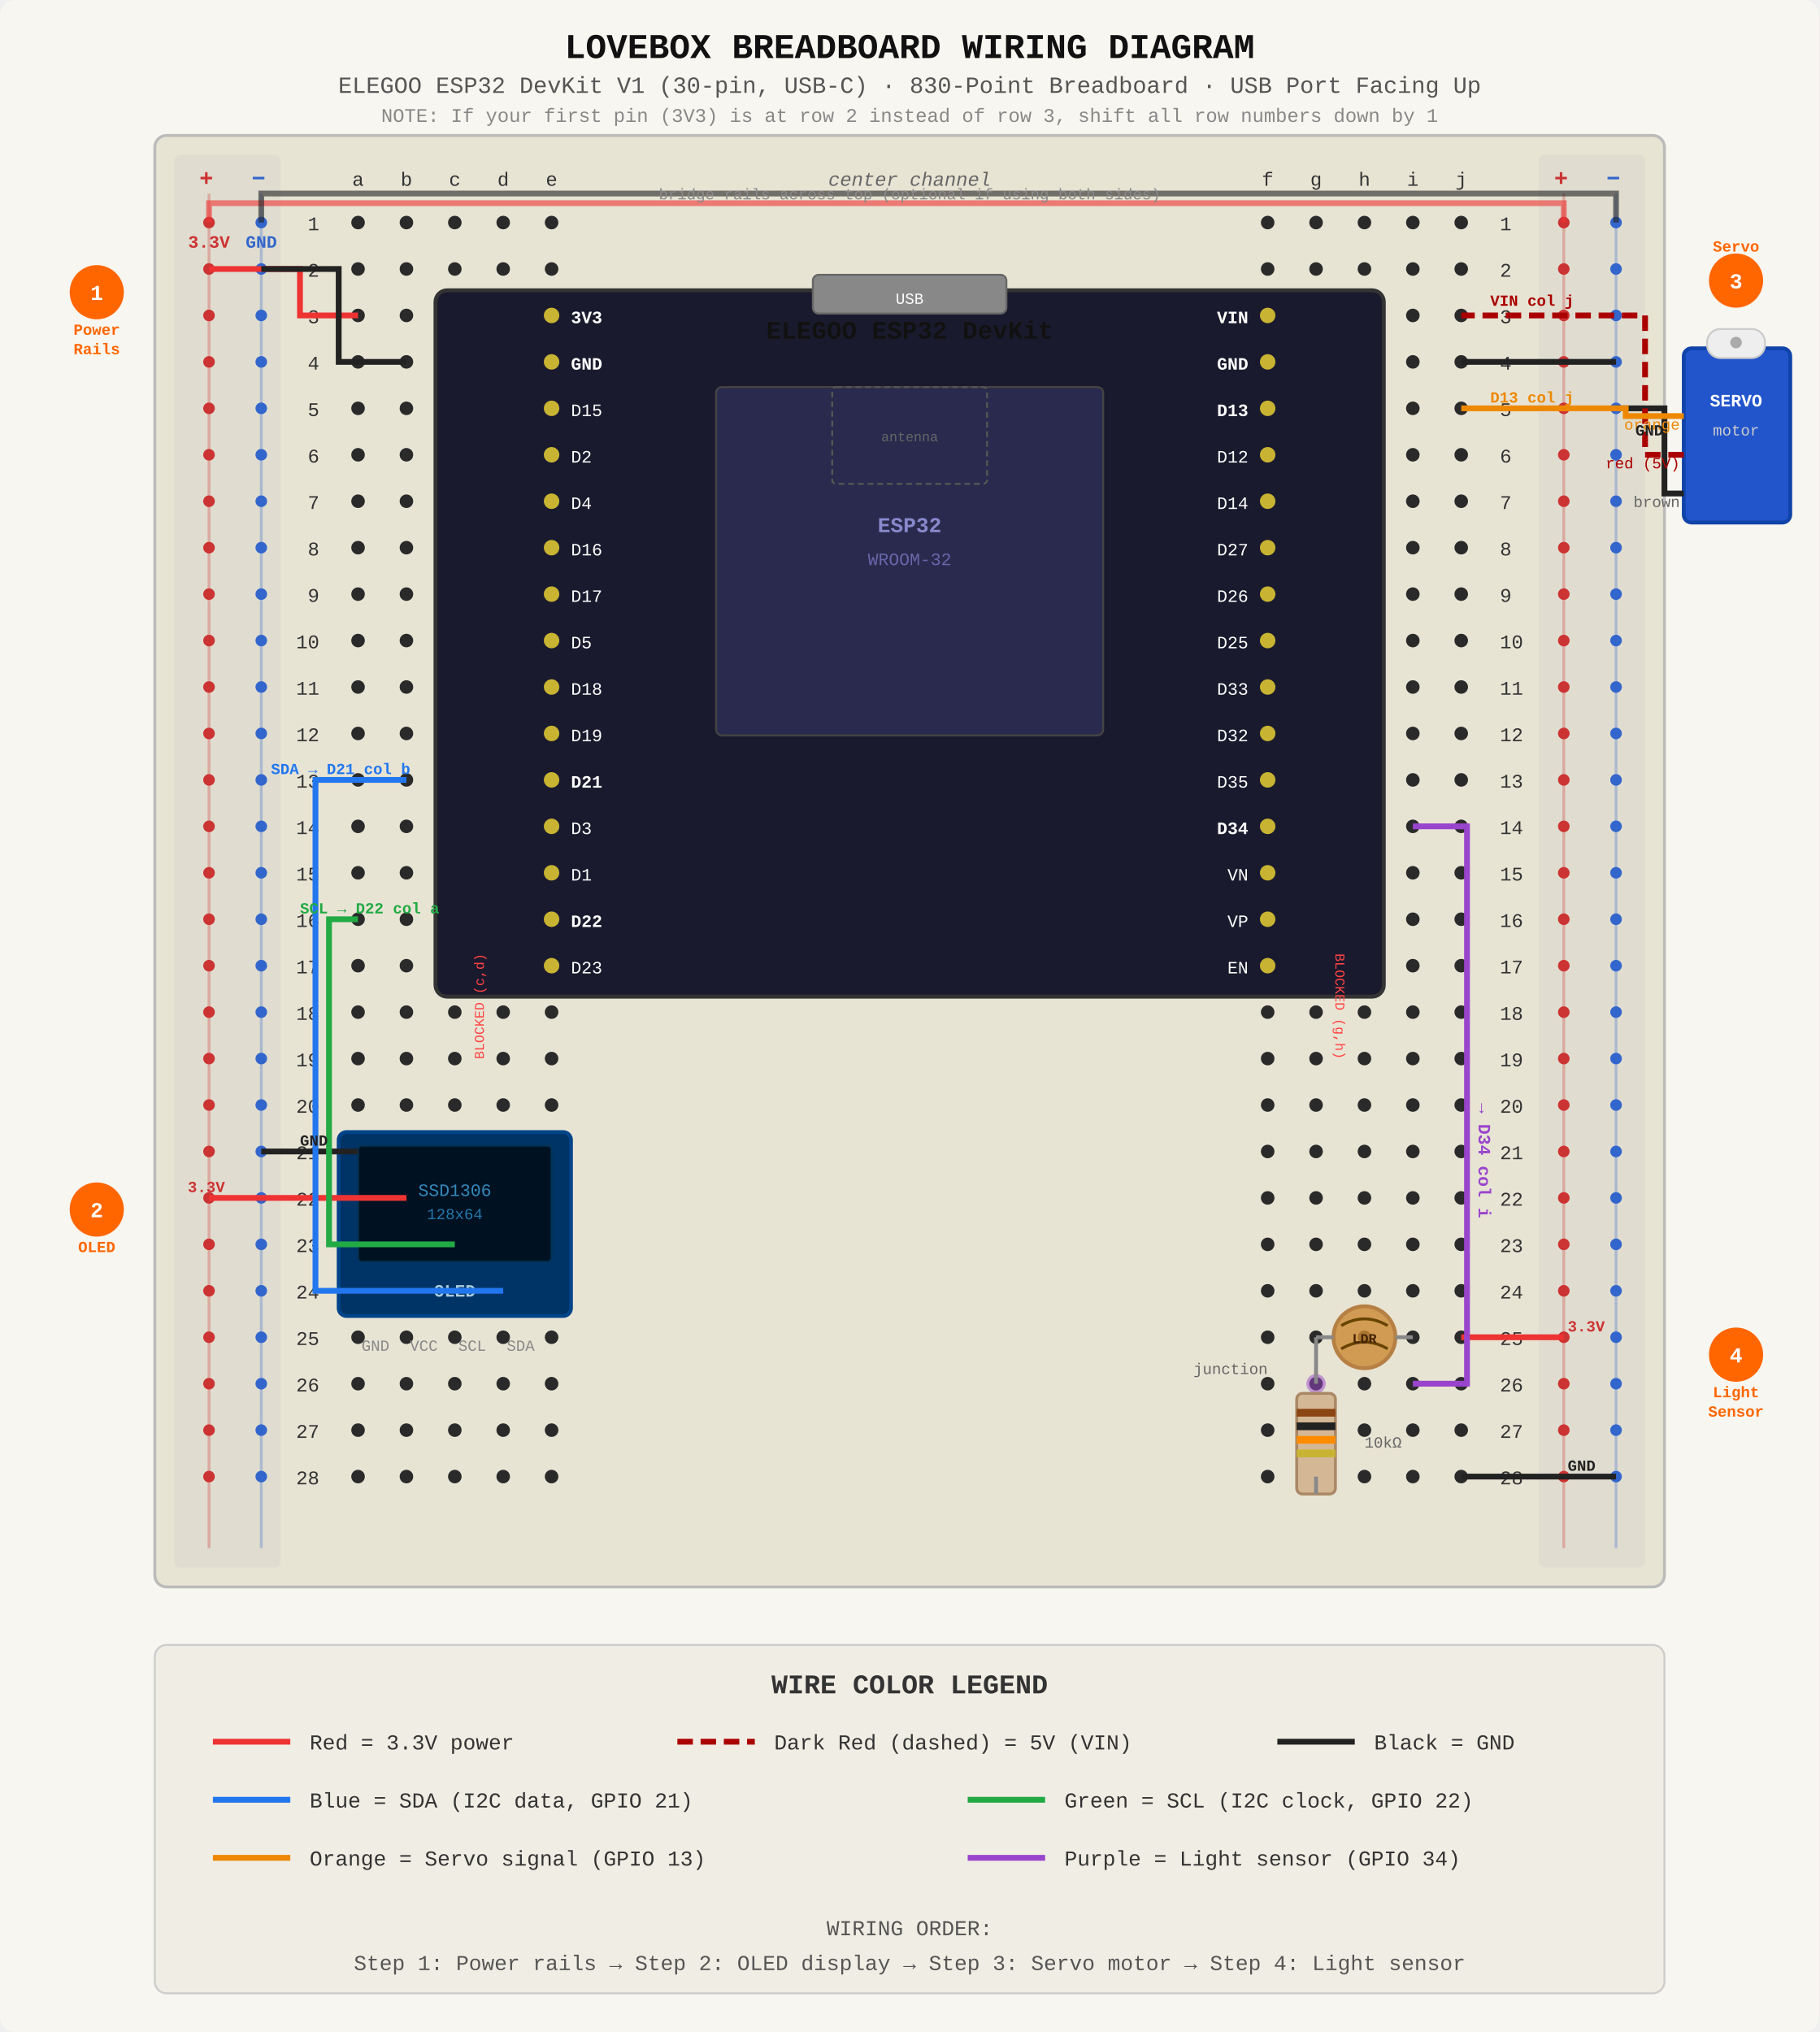
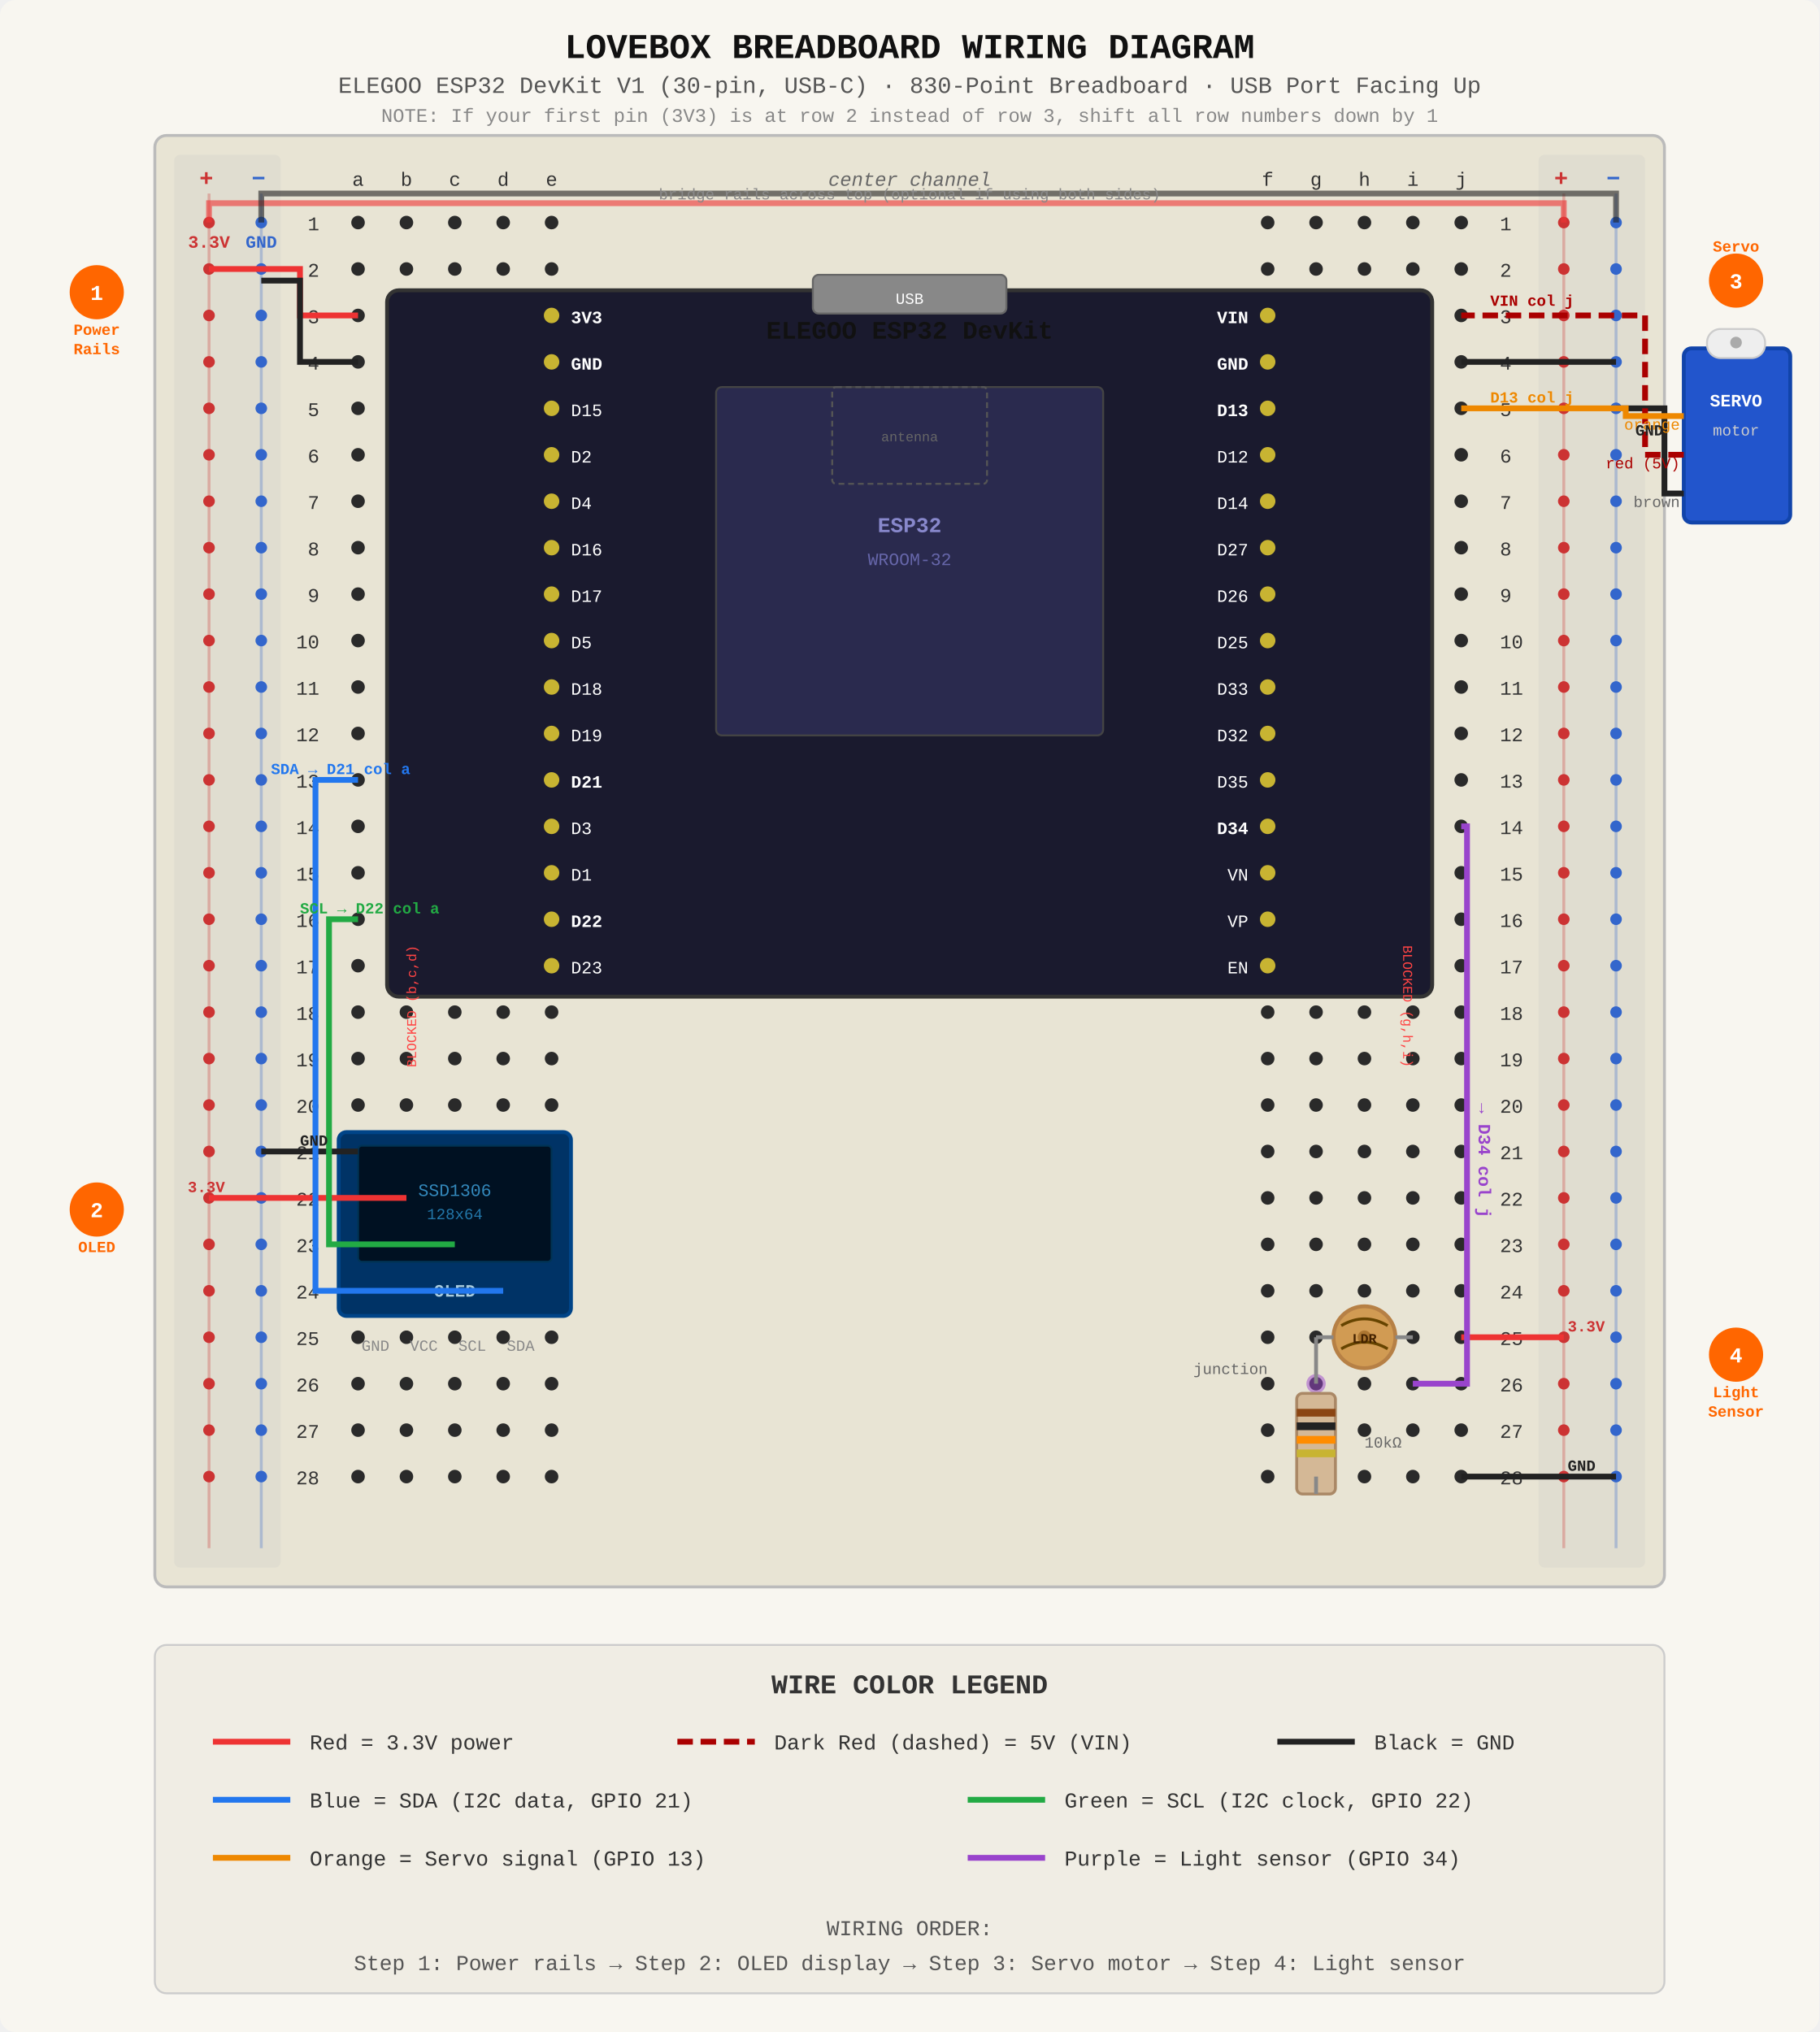
<svg xmlns="http://www.w3.org/2000/svg" viewBox="0 0 940 1050" font-family="Consolas, Monaco, 'Courier New', monospace">
  <defs>
    <style>
      .hole { fill: #2a2a2a; }
      .rail-plus { fill: #cc3333; }
      .rail-minus { fill: #3366cc; }
      .wire-red { stroke: #ee3333; stroke-width: 3; fill: none; }
      .wire-darkred { stroke: #aa0000; stroke-width: 3; fill: none; stroke-dasharray: 8,4; }
      .wire-black { stroke: #222; stroke-width: 3; fill: none; }
      .wire-blue { stroke: #2277ee; stroke-width: 3; fill: none; }
      .wire-green { stroke: #22aa44; stroke-width: 3; fill: none; }
      .wire-orange { stroke: #ee8800; stroke-width: 3; fill: none; }
      .wire-purple { stroke: #9944cc; stroke-width: 3; fill: none; }
      .label { font-size: 10px; fill: #333; }
      .label-bold { font-size: 11px; fill: #111; font-weight: bold; }
      .pin-label { font-size: 9px; fill: #fff; }
      .title { font-size: 18px; fill: #111; font-weight: bold; }
      .subtitle { font-size: 12px; fill: #555; }
      .component-label { font-size: 13px; fill: #111; font-weight: bold; }
      .step-circle { fill: #ff6600; }
      .step-text { font-size: 11px; fill: #fff; font-weight: bold; }
      .note { font-size: 10px; fill: #666; font-style: italic; }
    </style>
  </defs>
  <rect width="940" height="1050" fill="#f8f6f0" rx="8" />
  <text x="470" y="30" text-anchor="middle" class="title">LOVEBOX BREADBOARD WIRING DIAGRAM</text>
  <text x="470" y="48" text-anchor="middle" class="subtitle">ELEGOO ESP32 DevKit V1 (30-pin, USB-C) · 830-Point Breadboard · USB Port Facing Up</text>
  <text x="470" y="63" text-anchor="middle" font-size="10" fill="#888" font-family="Consolas, Monaco, 'Courier New', monospace">NOTE: If your first pin (3V3) is at row 2 instead of row 3, shift all row numbers down by 1</text>
  <rect x="80" y="70" width="780" height="750" fill="#e8e4d4" rx="6" stroke="#bbb" stroke-width="1.5" />
  <rect x="90" y="80" width="55" height="730" fill="#e0ddd0" rx="3" />
  <rect x="795" y="80" width="55" height="730" fill="#e0ddd0" rx="3" />
  <text x="103" y="96" class="rail-plus" font-size="12" font-weight="bold">+</text>
  <text x="130" y="96" class="rail-minus" font-size="12" font-weight="bold">−</text>
  <text x="803" y="96" class="rail-plus" font-size="12" font-weight="bold">+</text>
  <text x="830" y="96" class="rail-minus" font-size="12" font-weight="bold">−</text>
  <line x1="108" y1="100" x2="108" y2="800" stroke="#cc3333" stroke-width="1.5" opacity="0.3" />
  <line x1="135" y1="100" x2="135" y2="800" stroke="#3366cc" stroke-width="1.5" opacity="0.3" />
  <line x1="808" y1="100" x2="808" y2="800" stroke="#cc3333" stroke-width="1.5" opacity="0.3" />
  <line x1="835" y1="100" x2="835" y2="800" stroke="#3366cc" stroke-width="1.5" opacity="0.3" />
  <text x="185" y="96" class="label" text-anchor="middle">a</text>
  <text x="210" y="96" class="label" text-anchor="middle">b</text>
  <text x="235" y="96" class="label" text-anchor="middle">c</text>
  <text x="260" y="96" class="label" text-anchor="middle">d</text>
  <text x="285" y="96" class="label" text-anchor="middle">e</text>
  <text x="655" y="96" class="label" text-anchor="middle">f</text>
  <text x="680" y="96" class="label" text-anchor="middle">g</text>
  <text x="705" y="96" class="label" text-anchor="middle">h</text>
  <text x="730" y="96" class="label" text-anchor="middle">i</text>
  <text x="755" y="96" class="label" text-anchor="middle">j</text>
  <text x="470" y="96" text-anchor="middle" class="note">center channel</text>
  <text x="165" y="119" class="label" text-anchor="end">1</text>
  <circle cx="185" cy="115" r="3.5" class="hole" />
  <circle cx="210" cy="115" r="3.5" class="hole" />
  <circle cx="235" cy="115" r="3.5" class="hole" />
  <circle cx="260" cy="115" r="3.5" class="hole" />
  <circle cx="285" cy="115" r="3.5" class="hole" />
  <circle cx="655" cy="115" r="3.5" class="hole" />
  <circle cx="680" cy="115" r="3.5" class="hole" />
  <circle cx="705" cy="115" r="3.5" class="hole" />
  <circle cx="730" cy="115" r="3.5" class="hole" />
  <circle cx="755" cy="115" r="3.5" class="hole" />
  <text x="775" y="119" class="label">1</text>
  <circle cx="108" cy="115" r="3" class="rail-plus" />
  <circle cx="135" cy="115" r="3" class="rail-minus" />
  <circle cx="808" cy="115" r="3" class="rail-plus" />
  <circle cx="835" cy="115" r="3" class="rail-minus" />
  <text x="165" y="143" class="label" text-anchor="end">2</text>
  <circle cx="185" cy="139" r="3.5" class="hole" />
  <circle cx="210" cy="139" r="3.5" class="hole" />
  <circle cx="235" cy="139" r="3.5" class="hole" />
  <circle cx="260" cy="139" r="3.5" class="hole" />
  <circle cx="285" cy="139" r="3.5" class="hole" />
  <circle cx="655" cy="139" r="3.5" class="hole" />
  <circle cx="680" cy="139" r="3.5" class="hole" />
  <circle cx="705" cy="139" r="3.5" class="hole" />
  <circle cx="730" cy="139" r="3.5" class="hole" />
  <circle cx="755" cy="139" r="3.5" class="hole" />
  <text x="775" y="143" class="label">2</text>
  <circle cx="108" cy="139" r="3" class="rail-plus" />
  <circle cx="135" cy="139" r="3" class="rail-minus" />
  <circle cx="808" cy="139" r="3" class="rail-plus" />
  <circle cx="835" cy="139" r="3" class="rail-minus" />
  <text x="165" y="167" class="label" text-anchor="end">3</text>
  <circle cx="185" cy="163" r="3.5" class="hole" />
  <circle cx="210" cy="163" r="3.5" class="hole" />
  <circle cx="235" cy="163" r="3.5" class="hole" />
  <circle cx="260" cy="163" r="3.5" class="hole" />
  <circle cx="680" cy="163" r="3.5" class="hole" />
  <circle cx="705" cy="163" r="3.5" class="hole" />
  <circle cx="730" cy="163" r="3.5" class="hole" />
  <circle cx="755" cy="163" r="3.5" class="hole" />
  <text x="775" y="167" class="label">3</text>
  <circle cx="108" cy="163" r="3" class="rail-plus" />
  <circle cx="135" cy="163" r="3" class="rail-minus" />
  <circle cx="808" cy="163" r="3" class="rail-plus" />
  <circle cx="835" cy="163" r="3" class="rail-minus" />
  <text x="165" y="191" class="label" text-anchor="end">4</text>
  <circle cx="185" cy="187" r="3.5" class="hole" />
  <circle cx="210" cy="187" r="3.5" class="hole" />
  <circle cx="235" cy="187" r="3.5" class="hole" />
  <circle cx="260" cy="187" r="3.5" class="hole" />
  <circle cx="680" cy="187" r="3.5" class="hole" />
  <circle cx="705" cy="187" r="3.5" class="hole" />
  <circle cx="730" cy="187" r="3.5" class="hole" />
  <circle cx="755" cy="187" r="3.5" class="hole" />
  <text x="775" y="191" class="label">4</text>
  <circle cx="108" cy="187" r="3" class="rail-plus" />
  <circle cx="135" cy="187" r="3" class="rail-minus" />
  <circle cx="808" cy="187" r="3" class="rail-plus" />
  <circle cx="835" cy="187" r="3" class="rail-minus" />
  <text x="165" y="215" class="label" text-anchor="end">5</text>
  <circle cx="185" cy="211" r="3.5" class="hole" />
  <circle cx="210" cy="211" r="3.5" class="hole" />
  <circle cx="235" cy="211" r="3.5" class="hole" />
  <circle cx="260" cy="211" r="3.5" class="hole" />
  <circle cx="680" cy="211" r="3.5" class="hole" />
  <circle cx="705" cy="211" r="3.5" class="hole" />
  <circle cx="730" cy="211" r="3.5" class="hole" />
  <circle cx="755" cy="211" r="3.5" class="hole" />
  <text x="775" y="215" class="label">5</text>
  <circle cx="108" cy="211" r="3" class="rail-plus" />
  <circle cx="135" cy="211" r="3" class="rail-minus" />
  <circle cx="808" cy="211" r="3" class="rail-plus" />
  <circle cx="835" cy="211" r="3" class="rail-minus" />
  <text x="165" y="239" class="label" text-anchor="end">6</text>
  <circle cx="185" cy="235" r="3.5" class="hole" />
  <circle cx="210" cy="235" r="3.5" class="hole" />
  <circle cx="235" cy="235" r="3.5" class="hole" />
  <circle cx="260" cy="235" r="3.5" class="hole" />
  <circle cx="680" cy="235" r="3.5" class="hole" />
  <circle cx="705" cy="235" r="3.5" class="hole" />
  <circle cx="730" cy="235" r="3.5" class="hole" />
  <circle cx="755" cy="235" r="3.5" class="hole" />
  <text x="775" y="239" class="label">6</text>
  <circle cx="108" cy="235" r="3" class="rail-plus" />
  <circle cx="135" cy="235" r="3" class="rail-minus" />
  <circle cx="808" cy="235" r="3" class="rail-plus" />
  <circle cx="835" cy="235" r="3" class="rail-minus" />
  <text x="165" y="263" class="label" text-anchor="end">7</text>
  <circle cx="185" cy="259" r="3.5" class="hole" />
  <circle cx="210" cy="259" r="3.5" class="hole" />
  <circle cx="235" cy="259" r="3.5" class="hole" />
  <circle cx="260" cy="259" r="3.5" class="hole" />
  <circle cx="680" cy="259" r="3.5" class="hole" />
  <circle cx="705" cy="259" r="3.5" class="hole" />
  <circle cx="730" cy="259" r="3.5" class="hole" />
  <circle cx="755" cy="259" r="3.5" class="hole" />
  <text x="775" y="263" class="label">7</text>
  <circle cx="108" cy="259" r="3" class="rail-plus" />
  <circle cx="135" cy="259" r="3" class="rail-minus" />
  <circle cx="808" cy="259" r="3" class="rail-plus" />
  <circle cx="835" cy="259" r="3" class="rail-minus" />
  <text x="165" y="287" class="label" text-anchor="end">8</text>
  <circle cx="185" cy="283" r="3.5" class="hole" />
  <circle cx="210" cy="283" r="3.5" class="hole" />
  <circle cx="235" cy="283" r="3.5" class="hole" />
  <circle cx="260" cy="283" r="3.5" class="hole" />
  <circle cx="680" cy="283" r="3.5" class="hole" />
  <circle cx="705" cy="283" r="3.5" class="hole" />
  <circle cx="730" cy="283" r="3.5" class="hole" />
  <circle cx="755" cy="283" r="3.5" class="hole" />
  <text x="775" y="287" class="label">8</text>
  <circle cx="108" cy="283" r="3" class="rail-plus" />
  <circle cx="135" cy="283" r="3" class="rail-minus" />
  <circle cx="808" cy="283" r="3" class="rail-plus" />
  <circle cx="835" cy="283" r="3" class="rail-minus" />
  <text x="165" y="311" class="label" text-anchor="end">9</text>
  <circle cx="185" cy="307" r="3.5" class="hole" />
  <circle cx="210" cy="307" r="3.5" class="hole" />
  <circle cx="235" cy="307" r="3.5" class="hole" />
  <circle cx="260" cy="307" r="3.5" class="hole" />
  <circle cx="680" cy="307" r="3.5" class="hole" />
  <circle cx="705" cy="307" r="3.5" class="hole" />
  <circle cx="730" cy="307" r="3.5" class="hole" />
  <circle cx="755" cy="307" r="3.5" class="hole" />
  <text x="775" y="311" class="label">9</text>
  <circle cx="108" cy="307" r="3" class="rail-plus" />
  <circle cx="135" cy="307" r="3" class="rail-minus" />
  <circle cx="808" cy="307" r="3" class="rail-plus" />
  <circle cx="835" cy="307" r="3" class="rail-minus" />
  <text x="165" y="335" class="label" text-anchor="end">10</text>
  <circle cx="185" cy="331" r="3.5" class="hole" />
  <circle cx="210" cy="331" r="3.5" class="hole" />
  <circle cx="235" cy="331" r="3.5" class="hole" />
  <circle cx="260" cy="331" r="3.5" class="hole" />
  <circle cx="680" cy="331" r="3.5" class="hole" />
  <circle cx="705" cy="331" r="3.5" class="hole" />
  <circle cx="730" cy="331" r="3.5" class="hole" />
  <circle cx="755" cy="331" r="3.5" class="hole" />
  <text x="775" y="335" class="label">10</text>
  <circle cx="108" cy="331" r="3" class="rail-plus" />
  <circle cx="135" cy="331" r="3" class="rail-minus" />
  <circle cx="808" cy="331" r="3" class="rail-plus" />
  <circle cx="835" cy="331" r="3" class="rail-minus" />
  <text x="165" y="359" class="label" text-anchor="end">11</text>
  <circle cx="185" cy="355" r="3.5" class="hole" />
  <circle cx="210" cy="355" r="3.5" class="hole" />
  <circle cx="235" cy="355" r="3.5" class="hole" />
  <circle cx="260" cy="355" r="3.5" class="hole" />
  <circle cx="680" cy="355" r="3.5" class="hole" />
  <circle cx="705" cy="355" r="3.5" class="hole" />
  <circle cx="730" cy="355" r="3.5" class="hole" />
  <circle cx="755" cy="355" r="3.5" class="hole" />
  <text x="775" y="359" class="label">11</text>
  <circle cx="108" cy="355" r="3" class="rail-plus" />
  <circle cx="135" cy="355" r="3" class="rail-minus" />
  <circle cx="808" cy="355" r="3" class="rail-plus" />
  <circle cx="835" cy="355" r="3" class="rail-minus" />
  <text x="165" y="383" class="label" text-anchor="end">12</text>
  <circle cx="185" cy="379" r="3.5" class="hole" />
  <circle cx="210" cy="379" r="3.5" class="hole" />
  <circle cx="235" cy="379" r="3.5" class="hole" />
  <circle cx="260" cy="379" r="3.5" class="hole" />
  <circle cx="680" cy="379" r="3.5" class="hole" />
  <circle cx="705" cy="379" r="3.5" class="hole" />
  <circle cx="730" cy="379" r="3.5" class="hole" />
  <circle cx="755" cy="379" r="3.5" class="hole" />
  <text x="775" y="383" class="label">12</text>
  <circle cx="108" cy="379" r="3" class="rail-plus" />
  <circle cx="135" cy="379" r="3" class="rail-minus" />
  <circle cx="808" cy="379" r="3" class="rail-plus" />
  <circle cx="835" cy="379" r="3" class="rail-minus" />
  <text x="165" y="407" class="label" text-anchor="end">13</text>
  <circle cx="185" cy="403" r="3.5" class="hole" />
  <circle cx="210" cy="403" r="3.5" class="hole" />
  <circle cx="235" cy="403" r="3.5" class="hole" />
  <circle cx="260" cy="403" r="3.5" class="hole" />
  <circle cx="680" cy="403" r="3.5" class="hole" />
  <circle cx="705" cy="403" r="3.5" class="hole" />
  <circle cx="730" cy="403" r="3.5" class="hole" />
  <circle cx="755" cy="403" r="3.5" class="hole" />
  <text x="775" y="407" class="label">13</text>
  <circle cx="108" cy="403" r="3" class="rail-plus" />
  <circle cx="135" cy="403" r="3" class="rail-minus" />
  <circle cx="808" cy="403" r="3" class="rail-plus" />
  <circle cx="835" cy="403" r="3" class="rail-minus" />
  <text x="165" y="431" class="label" text-anchor="end">14</text>
  <circle cx="185" cy="427" r="3.5" class="hole" />
  <circle cx="210" cy="427" r="3.5" class="hole" />
  <circle cx="235" cy="427" r="3.5" class="hole" />
  <circle cx="260" cy="427" r="3.5" class="hole" />
  <circle cx="680" cy="427" r="3.5" class="hole" />
  <circle cx="705" cy="427" r="3.5" class="hole" />
  <circle cx="730" cy="427" r="3.5" class="hole" />
  <circle cx="755" cy="427" r="3.5" class="hole" />
  <text x="775" y="431" class="label">14</text>
  <circle cx="108" cy="427" r="3" class="rail-plus" />
  <circle cx="135" cy="427" r="3" class="rail-minus" />
  <circle cx="808" cy="427" r="3" class="rail-plus" />
  <circle cx="835" cy="427" r="3" class="rail-minus" />
  <text x="165" y="455" class="label" text-anchor="end">15</text>
  <circle cx="185" cy="451" r="3.5" class="hole" />
  <circle cx="210" cy="451" r="3.5" class="hole" />
  <circle cx="235" cy="451" r="3.5" class="hole" />
  <circle cx="260" cy="451" r="3.5" class="hole" />
  <circle cx="680" cy="451" r="3.5" class="hole" />
  <circle cx="705" cy="451" r="3.5" class="hole" />
  <circle cx="730" cy="451" r="3.5" class="hole" />
  <circle cx="755" cy="451" r="3.5" class="hole" />
  <text x="775" y="455" class="label">15</text>
  <circle cx="108" cy="451" r="3" class="rail-plus" />
  <circle cx="135" cy="451" r="3" class="rail-minus" />
  <circle cx="808" cy="451" r="3" class="rail-plus" />
  <circle cx="835" cy="451" r="3" class="rail-minus" />
  <text x="165" y="479" class="label" text-anchor="end">16</text>
  <circle cx="185" cy="475" r="3.5" class="hole" />
  <circle cx="210" cy="475" r="3.5" class="hole" />
  <circle cx="235" cy="475" r="3.5" class="hole" />
  <circle cx="260" cy="475" r="3.5" class="hole" />
  <circle cx="680" cy="475" r="3.5" class="hole" />
  <circle cx="705" cy="475" r="3.5" class="hole" />
  <circle cx="730" cy="475" r="3.5" class="hole" />
  <circle cx="755" cy="475" r="3.5" class="hole" />
  <text x="775" y="479" class="label">16</text>
  <circle cx="108" cy="475" r="3" class="rail-plus" />
  <circle cx="135" cy="475" r="3" class="rail-minus" />
  <circle cx="808" cy="475" r="3" class="rail-plus" />
  <circle cx="835" cy="475" r="3" class="rail-minus" />
  <text x="165" y="503" class="label" text-anchor="end">17</text>
  <circle cx="185" cy="499" r="3.5" class="hole" />
  <circle cx="210" cy="499" r="3.5" class="hole" />
  <circle cx="235" cy="499" r="3.5" class="hole" />
  <circle cx="260" cy="499" r="3.5" class="hole" />
  <circle cx="655" cy="499" r="3.5" class="hole" />
  <circle cx="680" cy="499" r="3.5" class="hole" />
  <circle cx="705" cy="499" r="3.5" class="hole" />
  <circle cx="730" cy="499" r="3.5" class="hole" />
  <circle cx="755" cy="499" r="3.5" class="hole" />
  <text x="775" y="503" class="label">17</text>
  <circle cx="108" cy="499" r="3" class="rail-plus" />
  <circle cx="135" cy="499" r="3" class="rail-minus" />
  <circle cx="808" cy="499" r="3" class="rail-plus" />
  <circle cx="835" cy="499" r="3" class="rail-minus" />
  <text x="165" y="527" class="label" text-anchor="end">18</text>
  <circle cx="185" cy="523" r="3.5" class="hole" />
  <circle cx="210" cy="523" r="3.5" class="hole" />
  <circle cx="235" cy="523" r="3.5" class="hole" />
  <circle cx="260" cy="523" r="3.5" class="hole" />
  <circle cx="285" cy="523" r="3.5" class="hole" />
  <circle cx="655" cy="523" r="3.5" class="hole" />
  <circle cx="680" cy="523" r="3.5" class="hole" />
  <circle cx="705" cy="523" r="3.5" class="hole" />
  <circle cx="730" cy="523" r="3.5" class="hole" />
  <circle cx="755" cy="523" r="3.5" class="hole" />
  <text x="775" y="527" class="label">18</text>
  <circle cx="108" cy="523" r="3" class="rail-plus" />
  <circle cx="135" cy="523" r="3" class="rail-minus" />
  <circle cx="808" cy="523" r="3" class="rail-plus" />
  <circle cx="835" cy="523" r="3" class="rail-minus" />
  <text x="165" y="551" class="label" text-anchor="end">19</text>
  <circle cx="185" cy="547" r="3.5" class="hole" />
  <circle cx="210" cy="547" r="3.5" class="hole" />
  <circle cx="235" cy="547" r="3.5" class="hole" />
  <circle cx="260" cy="547" r="3.5" class="hole" />
  <circle cx="285" cy="547" r="3.5" class="hole" />
  <circle cx="655" cy="547" r="3.5" class="hole" />
  <circle cx="680" cy="547" r="3.5" class="hole" />
  <circle cx="705" cy="547" r="3.5" class="hole" />
  <circle cx="730" cy="547" r="3.5" class="hole" />
  <circle cx="755" cy="547" r="3.5" class="hole" />
  <text x="775" y="551" class="label">19</text>
  <circle cx="108" cy="547" r="3" class="rail-plus" />
  <circle cx="135" cy="547" r="3" class="rail-minus" />
  <circle cx="808" cy="547" r="3" class="rail-plus" />
  <circle cx="835" cy="547" r="3" class="rail-minus" />
  <text x="165" y="575" class="label" text-anchor="end">20</text>
  <circle cx="185" cy="571" r="3.5" class="hole" />
  <circle cx="210" cy="571" r="3.5" class="hole" />
  <circle cx="235" cy="571" r="3.5" class="hole" />
  <circle cx="260" cy="571" r="3.5" class="hole" />
  <circle cx="285" cy="571" r="3.5" class="hole" />
  <circle cx="655" cy="571" r="3.5" class="hole" />
  <circle cx="680" cy="571" r="3.5" class="hole" />
  <circle cx="705" cy="571" r="3.5" class="hole" />
  <circle cx="730" cy="571" r="3.5" class="hole" />
  <circle cx="755" cy="571" r="3.5" class="hole" />
  <text x="775" y="575" class="label">20</text>
  <circle cx="108" cy="571" r="3" class="rail-plus" />
  <circle cx="135" cy="571" r="3" class="rail-minus" />
  <circle cx="808" cy="571" r="3" class="rail-plus" />
  <circle cx="835" cy="571" r="3" class="rail-minus" />
  <text x="165" y="599" class="label" text-anchor="end">21</text>
  <circle cx="185" cy="595" r="3.5" class="hole" />
  <circle cx="210" cy="595" r="3.5" class="hole" />
  <circle cx="235" cy="595" r="3.5" class="hole" />
  <circle cx="260" cy="595" r="3.5" class="hole" />
  <circle cx="285" cy="595" r="3.5" class="hole" />
  <circle cx="655" cy="595" r="3.5" class="hole" />
  <circle cx="680" cy="595" r="3.5" class="hole" />
  <circle cx="705" cy="595" r="3.5" class="hole" />
  <circle cx="730" cy="595" r="3.5" class="hole" />
  <circle cx="755" cy="595" r="3.5" class="hole" />
  <text x="775" y="599" class="label">21</text>
  <circle cx="108" cy="595" r="3" class="rail-plus" />
  <circle cx="135" cy="595" r="3" class="rail-minus" />
  <circle cx="808" cy="595" r="3" class="rail-plus" />
  <circle cx="835" cy="595" r="3" class="rail-minus" />
  <text x="165" y="623" class="label" text-anchor="end">22</text>
  <circle cx="185" cy="619" r="3.5" class="hole" />
  <circle cx="210" cy="619" r="3.5" class="hole" />
  <circle cx="235" cy="619" r="3.5" class="hole" />
  <circle cx="260" cy="619" r="3.5" class="hole" />
  <circle cx="285" cy="619" r="3.5" class="hole" />
  <circle cx="655" cy="619" r="3.5" class="hole" />
  <circle cx="680" cy="619" r="3.5" class="hole" />
  <circle cx="705" cy="619" r="3.5" class="hole" />
  <circle cx="730" cy="619" r="3.5" class="hole" />
  <circle cx="755" cy="619" r="3.5" class="hole" />
  <text x="775" y="623" class="label">22</text>
  <circle cx="108" cy="619" r="3" class="rail-plus" />
  <circle cx="135" cy="619" r="3" class="rail-minus" />
  <circle cx="808" cy="619" r="3" class="rail-plus" />
  <circle cx="835" cy="619" r="3" class="rail-minus" />
  <text x="165" y="647" class="label" text-anchor="end">23</text>
  <circle cx="185" cy="643" r="3.5" class="hole" />
  <circle cx="210" cy="643" r="3.5" class="hole" />
  <circle cx="235" cy="643" r="3.5" class="hole" />
  <circle cx="260" cy="643" r="3.5" class="hole" />
  <circle cx="285" cy="643" r="3.5" class="hole" />
  <circle cx="655" cy="643" r="3.5" class="hole" />
  <circle cx="680" cy="643" r="3.5" class="hole" />
  <circle cx="705" cy="643" r="3.5" class="hole" />
  <circle cx="730" cy="643" r="3.5" class="hole" />
  <circle cx="755" cy="643" r="3.5" class="hole" />
  <text x="775" y="647" class="label">23</text>
  <circle cx="108" cy="643" r="3" class="rail-plus" />
  <circle cx="135" cy="643" r="3" class="rail-minus" />
  <circle cx="808" cy="643" r="3" class="rail-plus" />
  <circle cx="835" cy="643" r="3" class="rail-minus" />
  <text x="165" y="671" class="label" text-anchor="end">24</text>
  <circle cx="185" cy="667" r="3.5" class="hole" />
  <circle cx="210" cy="667" r="3.5" class="hole" />
  <circle cx="235" cy="667" r="3.5" class="hole" />
  <circle cx="260" cy="667" r="3.5" class="hole" />
  <circle cx="285" cy="667" r="3.5" class="hole" />
  <circle cx="655" cy="667" r="3.5" class="hole" />
  <circle cx="680" cy="667" r="3.5" class="hole" />
  <circle cx="705" cy="667" r="3.5" class="hole" />
  <circle cx="730" cy="667" r="3.5" class="hole" />
  <circle cx="755" cy="667" r="3.5" class="hole" />
  <text x="775" y="671" class="label">24</text>
  <circle cx="108" cy="667" r="3" class="rail-plus" />
  <circle cx="135" cy="667" r="3" class="rail-minus" />
  <circle cx="808" cy="667" r="3" class="rail-plus" />
  <circle cx="835" cy="667" r="3" class="rail-minus" />
  <text x="165" y="695" class="label" text-anchor="end">25</text>
  <circle cx="185" cy="691" r="3.5" class="hole" />
  <circle cx="210" cy="691" r="3.5" class="hole" />
  <circle cx="235" cy="691" r="3.5" class="hole" />
  <circle cx="260" cy="691" r="3.5" class="hole" />
  <circle cx="285" cy="691" r="3.5" class="hole" />
  <circle cx="655" cy="691" r="3.5" class="hole" />
  <circle cx="680" cy="691" r="3.5" class="hole" />
  <circle cx="705" cy="691" r="3.5" class="hole" />
  <circle cx="730" cy="691" r="3.5" class="hole" />
  <circle cx="755" cy="691" r="3.5" class="hole" />
  <text x="775" y="695" class="label">25</text>
  <circle cx="108" cy="691" r="3" class="rail-plus" />
  <circle cx="135" cy="691" r="3" class="rail-minus" />
  <circle cx="808" cy="691" r="3" class="rail-plus" />
  <circle cx="835" cy="691" r="3" class="rail-minus" />
  <text x="165" y="719" class="label" text-anchor="end">26</text>
  <circle cx="185" cy="715" r="3.5" class="hole" />
  <circle cx="210" cy="715" r="3.5" class="hole" />
  <circle cx="235" cy="715" r="3.5" class="hole" />
  <circle cx="260" cy="715" r="3.5" class="hole" />
  <circle cx="285" cy="715" r="3.5" class="hole" />
  <circle cx="655" cy="715" r="3.5" class="hole" />
  <circle cx="680" cy="715" r="3.5" class="hole" />
  <circle cx="705" cy="715" r="3.5" class="hole" />
  <circle cx="730" cy="715" r="3.5" class="hole" />
  <circle cx="755" cy="715" r="3.5" class="hole" />
  <text x="775" y="719" class="label">26</text>
  <circle cx="108" cy="715" r="3" class="rail-plus" />
  <circle cx="135" cy="715" r="3" class="rail-minus" />
  <circle cx="808" cy="715" r="3" class="rail-plus" />
  <circle cx="835" cy="715" r="3" class="rail-minus" />
  <text x="165" y="743" class="label" text-anchor="end">27</text>
  <circle cx="185" cy="739" r="3.5" class="hole" />
  <circle cx="210" cy="739" r="3.5" class="hole" />
  <circle cx="235" cy="739" r="3.5" class="hole" />
  <circle cx="260" cy="739" r="3.5" class="hole" />
  <circle cx="285" cy="739" r="3.5" class="hole" />
  <circle cx="655" cy="739" r="3.5" class="hole" />
  <circle cx="680" cy="739" r="3.5" class="hole" />
  <circle cx="705" cy="739" r="3.5" class="hole" />
  <circle cx="730" cy="739" r="3.5" class="hole" />
  <circle cx="755" cy="739" r="3.5" class="hole" />
  <text x="775" y="743" class="label">27</text>
  <circle cx="108" cy="739" r="3" class="rail-plus" />
  <circle cx="135" cy="739" r="3" class="rail-minus" />
  <circle cx="808" cy="739" r="3" class="rail-plus" />
  <circle cx="835" cy="739" r="3" class="rail-minus" />
  <text x="165" y="767" class="label" text-anchor="end">28</text>
  <circle cx="185" cy="763" r="3.5" class="hole" />
  <circle cx="210" cy="763" r="3.5" class="hole" />
  <circle cx="235" cy="763" r="3.5" class="hole" />
  <circle cx="260" cy="763" r="3.5" class="hole" />
  <circle cx="285" cy="763" r="3.5" class="hole" />
  <circle cx="655" cy="763" r="3.5" class="hole" />
  <circle cx="680" cy="763" r="3.5" class="hole" />
  <circle cx="705" cy="763" r="3.5" class="hole" />
  <circle cx="730" cy="763" r="3.5" class="hole" />
  <circle cx="755" cy="763" r="3.5" class="hole" />
  <text x="775" y="767" class="label">28</text>
  <circle cx="108" cy="763" r="3" class="rail-plus" />
  <circle cx="135" cy="763" r="3" class="rail-minus" />
  <circle cx="808" cy="763" r="3" class="rail-plus" />
  <circle cx="835" cy="763" r="3" class="rail-minus" />
-   <rect x="225" y="150" width="490" height="365" fill="#1a1a2e" rx="6" stroke="#333" stroke-width="2" />
-   <text x="250" y="520" text-anchor="middle" font-size="7" fill="#ff4444" transform="rotate(-90,250,520)">BLOCKED (c,d)</text>
-   <text x="690" y="520" text-anchor="middle" font-size="7" fill="#ff4444" transform="rotate(90,690,520)">BLOCKED (g,h)</text>
+   <rect x="200" y="150" width="540" height="365" fill="#1a1a2e" rx="6" stroke="#333" stroke-width="2" />
+   <text x="215" y="520" text-anchor="middle" font-size="7" fill="#ff4444" transform="rotate(-90,215,520)">BLOCKED (b,c,d)</text>
+   <text x="725" y="520" text-anchor="middle" font-size="7" fill="#ff4444" transform="rotate(90,725,520)">BLOCKED (g,h,i)</text>
  <rect x="420" y="142" width="100" height="20" fill="#888" rx="3" stroke="#666" stroke-width="1" />
  <text x="470" y="157" text-anchor="middle" font-size="8" fill="#fff">USB</text>
  <rect x="370" y="200" width="200" height="180" fill="#2a2a4e" rx="3" stroke="#444" stroke-width="1" />
  <text x="470" y="275" text-anchor="middle" font-size="11" fill="#8888cc" font-weight="bold">ESP32</text>
  <text x="470" y="292" text-anchor="middle" font-size="9" fill="#6666aa">WROOM-32</text>
  <rect x="430" y="200" width="80" height="50" fill="none" stroke="#555" stroke-width="1" stroke-dasharray="3,2" rx="2" />
  <text x="470" y="228" text-anchor="middle" font-size="7" fill="#666">antenna</text>
  <text x="470" y="175" text-anchor="middle" class="component-label" fill="#aaa">ELEGOO ESP32 DevKit</text>
  <circle cx="285" cy="163" r="4" fill="#c8b432" />
  <circle cx="285" cy="187" r="4" fill="#c8b432" />
  <circle cx="285" cy="211" r="4" fill="#c8b432" />
  <circle cx="285" cy="235" r="4" fill="#c8b432" />
  <circle cx="285" cy="259" r="4" fill="#c8b432" />
  <circle cx="285" cy="283" r="4" fill="#c8b432" />
  <circle cx="285" cy="307" r="4" fill="#c8b432" />
  <circle cx="285" cy="331" r="4" fill="#c8b432" />
  <circle cx="285" cy="355" r="4" fill="#c8b432" />
  <circle cx="285" cy="379" r="4" fill="#c8b432" />
  <circle cx="285" cy="403" r="4" fill="#c8b432" />
  <circle cx="285" cy="427" r="4" fill="#c8b432" />
  <circle cx="285" cy="451" r="4" fill="#c8b432" />
  <circle cx="285" cy="475" r="4" fill="#c8b432" />
  <circle cx="285" cy="499" r="4" fill="#c8b432" />
  <text x="295" y="167" class="pin-label" font-size="9" font-weight="bold" fill="#ff6666">3V3</text>
  <text x="295" y="191" class="pin-label" font-size="9" font-weight="bold" fill="#6699ff">GND</text>
  <text x="295" y="215" class="pin-label" font-size="9">D15</text>
  <text x="295" y="239" class="pin-label" font-size="9">D2</text>
  <text x="295" y="263" class="pin-label" font-size="9">D4</text>
  <text x="295" y="287" class="pin-label" font-size="9">D16</text>
  <text x="295" y="311" class="pin-label" font-size="9">D17</text>
  <text x="295" y="335" class="pin-label" font-size="9">D5</text>
  <text x="295" y="359" class="pin-label" font-size="9">D18</text>
  <text x="295" y="383" class="pin-label" font-size="9">D19</text>
  <text x="295" y="407" class="pin-label" font-size="9" font-weight="bold" fill="#44ddff">D21</text>
  <text x="295" y="431" class="pin-label" font-size="9">D3</text>
  <text x="295" y="455" class="pin-label" font-size="9">D1</text>
  <text x="295" y="479" class="pin-label" font-size="9" font-weight="bold" fill="#44ff88">D22</text>
  <text x="295" y="503" class="pin-label" font-size="9">D23</text>
  <circle cx="655" cy="163" r="4" fill="#c8b432" />
  <circle cx="655" cy="187" r="4" fill="#c8b432" />
  <circle cx="655" cy="211" r="4" fill="#c8b432" />
  <circle cx="655" cy="235" r="4" fill="#c8b432" />
  <circle cx="655" cy="259" r="4" fill="#c8b432" />
  <circle cx="655" cy="283" r="4" fill="#c8b432" />
  <circle cx="655" cy="307" r="4" fill="#c8b432" />
  <circle cx="655" cy="331" r="4" fill="#c8b432" />
  <circle cx="655" cy="355" r="4" fill="#c8b432" />
  <circle cx="655" cy="379" r="4" fill="#c8b432" />
  <circle cx="655" cy="403" r="4" fill="#c8b432" />
  <circle cx="655" cy="427" r="4" fill="#c8b432" />
  <circle cx="655" cy="451" r="4" fill="#c8b432" />
  <circle cx="655" cy="475" r="4" fill="#c8b432" />
  <text x="645" y="167" class="pin-label" font-size="9" text-anchor="end" font-weight="bold" fill="#ff4444">VIN</text>
  <text x="645" y="191" class="pin-label" font-size="9" text-anchor="end" font-weight="bold" fill="#6699ff">GND</text>
  <text x="645" y="215" class="pin-label" font-size="9" text-anchor="end" font-weight="bold" fill="#ffaa44">D13</text>
  <text x="645" y="239" class="pin-label" font-size="9" text-anchor="end">D12</text>
  <text x="645" y="263" class="pin-label" font-size="9" text-anchor="end">D14</text>
  <text x="645" y="287" class="pin-label" font-size="9" text-anchor="end">D27</text>
  <text x="645" y="311" class="pin-label" font-size="9" text-anchor="end">D26</text>
  <text x="645" y="335" class="pin-label" font-size="9" text-anchor="end">D25</text>
  <text x="645" y="359" class="pin-label" font-size="9" text-anchor="end">D33</text>
  <text x="645" y="383" class="pin-label" font-size="9" text-anchor="end">D32</text>
  <text x="645" y="407" class="pin-label" font-size="9" text-anchor="end">D35</text>
  <text x="645" y="431" class="pin-label" font-size="9" text-anchor="end" font-weight="bold" fill="#cc66ff">D34</text>
  <text x="645" y="455" class="pin-label" font-size="9" text-anchor="end">VN</text>
  <text x="645" y="479" class="pin-label" font-size="9" text-anchor="end">VP</text>
  <circle cx="655" cy="499" r="4" fill="#c8b432" />
  <text x="645" y="503" class="pin-label" font-size="9" text-anchor="end">EN</text>
  <path d="M 185 163 L 155 163 L 155 139 L 108 139" class="wire-red" stroke-width="3.5" />
-   <path d="M 210 187 L 175 187 L 175 139 L 135 139" class="wire-black" stroke-width="3.5" />
+   <path d="M 185 187 L 155 187 L 155 145 L 135 145" class="wire-black" stroke-width="3.5" />
  <circle cx="50" cy="151" r="14" class="step-circle" />
  <text x="50" y="155" text-anchor="middle" class="step-text">1</text>
  <text x="50" y="173" text-anchor="middle" font-size="8" fill="#ff6600" font-weight="bold">Power</text>
  <text x="50" y="183" text-anchor="middle" font-size="8" fill="#ff6600" font-weight="bold">Rails</text>
  <text x="108" y="128" text-anchor="middle" font-size="9" fill="#cc3333" font-weight="bold">3.3V</text>
  <text x="135" y="128" text-anchor="middle" font-size="9" fill="#3366cc" font-weight="bold">GND</text>
  <rect x="175" y="585" width="120" height="95" fill="#003366" rx="4" stroke="#004488" stroke-width="2" />
  <rect x="185" y="592" width="100" height="60" fill="#001122" rx="2" stroke="#003355" stroke-width="1" />
  <text x="235" y="618" text-anchor="middle" font-size="9" fill="#3388bb">SSD1306</text>
  <text x="235" y="630" text-anchor="middle" font-size="8" fill="#2277aa">128x64</text>
  <text x="235" y="670" text-anchor="middle" font-size="9" fill="#aaccdd" font-weight="bold">OLED</text>
  <text x="194" y="698" text-anchor="middle" font-size="8" fill="#888">GND</text>
  <text x="219" y="698" text-anchor="middle" font-size="8" fill="#888">VCC</text>
  <text x="244" y="698" text-anchor="middle" font-size="8" fill="#888">SCL</text>
  <text x="269" y="698" text-anchor="middle" font-size="8" fill="#888">SDA</text>
  <path d="M 185 595 L 165 595 L 165 595 L 135 595" class="wire-black" stroke-width="2.5" />
  <path d="M 210 619 L 175 619 L 175 619 L 108 619" class="wire-red" stroke-width="2.5" />
  <path d="M 235 643 L 170 643 L 170 475 L 185 475" class="wire-green" stroke-width="3" />
-   <path d="M 260 667 L 163 667 L 163 403 L 210 403" class="wire-blue" stroke-width="3" />
+   <path d="M 260 667 L 163 667 L 163 403 L 185 403" class="wire-blue" stroke-width="3" />
  <circle cx="50" cy="625" r="14" class="step-circle" />
  <text x="50" y="629" text-anchor="middle" class="step-text">2</text>
  <text x="50" y="647" text-anchor="middle" font-size="8" fill="#ff6600" font-weight="bold">OLED</text>
  <text x="155" y="592" font-size="8" fill="#222" font-weight="bold">GND</text>
  <text x="97" y="616" font-size="8" fill="#cc3333" font-weight="bold">3.3V</text>
  <text x="155" y="472" font-size="8" fill="#22aa44" font-weight="bold">SCL → D22 col a</text>
-   <text x="140" y="400" font-size="8" fill="#2277ee" font-weight="bold">SDA → D21 col b</text>
+   <text x="140" y="400" font-size="8" fill="#2277ee" font-weight="bold">SDA → D21 col a</text>
  <rect x="870" y="180" width="55" height="90" fill="#2255cc" rx="4" stroke="#1144aa" stroke-width="2" />
  <text x="897" y="210" text-anchor="middle" font-size="9" fill="#fff" font-weight="bold">SERVO</text>
  <text x="897" y="225" text-anchor="middle" font-size="8" fill="#ccc">motor</text>
  <rect x="882" y="170" width="30" height="15" fill="#eee" rx="7" stroke="#ccc" stroke-width="1" />
  <circle cx="897" cy="177" r="3" fill="#aaa" />
  <path d="M 870 255 L 860 255 L 860 211 L 835 211" class="wire-black" stroke-width="3" />
  <text x="868" y="262" text-anchor="end" font-size="8" fill="#666">brown</text>
  <path d="M 870 235 L 850 235 L 850 163 L 755 163" class="wire-darkred" stroke-width="3" />
  <text x="868" y="242" text-anchor="end" font-size="8" fill="#aa0000">red (5V)</text>
  <path d="M 870 215 L 840 215 L 840 211 L 755 211" class="wire-orange" stroke-width="3" />
  <text x="868" y="222" text-anchor="end" font-size="8" fill="#ee8800">orange</text>
  <circle cx="897" cy="145" r="14" class="step-circle" />
  <text x="897" y="149" text-anchor="middle" class="step-text">3</text>
  <text x="897" y="130" text-anchor="middle" font-size="8" fill="#ff6600" font-weight="bold">Servo</text>
  <text x="770" y="158" font-size="8" fill="#aa0000" font-weight="bold">VIN col j</text>
  <text x="770" y="208" font-size="8" fill="#ee8800" font-weight="bold">D13 col j</text>
  <text x="845" y="225" font-size="8" fill="#222" font-weight="bold">GND</text>
  <path d="M 835 187 L 755 187" class="wire-black" stroke-width="2.5" />
  <circle cx="705" cy="691" r="16" fill="#cc8833" stroke="#aa6622" stroke-width="2" opacity="0.8" />
  <path d="M 693 685 Q 705 678 717 685" stroke="#664400" stroke-width="1.5" fill="none" />
  <path d="M 693 697 Q 705 690 717 697" stroke="#664400" stroke-width="1.5" fill="none" />
  <text x="705" y="694" text-anchor="middle" font-size="7" fill="#442200" font-weight="bold">LDR</text>
  <line x1="689" y1="691" x2="680" y2="691" stroke="#888" stroke-width="2" />
  <line x1="721" y1="691" x2="730" y2="691" stroke="#888" stroke-width="2" />
  <path d="M 808 691 L 755 691" class="wire-red" stroke-width="2.5" />
  <text x="810" y="688" font-size="8" fill="#cc3333" font-weight="bold">3.3V</text>
  <circle cx="680" cy="715" r="5" fill="#9944cc" opacity="0.5" />
  <line x1="680" y1="691" x2="680" y2="715" stroke="#888" stroke-width="2" />
  <rect x="670" y="720" width="20" height="52" fill="#d4b896" rx="3" stroke="#aa8866" stroke-width="1.5" />
  <rect x="670" y="728" width="20" height="4" fill="#8B4513" />
  <rect x="670" y="735" width="20" height="4" fill="#222" />
  <rect x="670" y="742" width="20" height="4" fill="#ff8c00" />
  <rect x="670" y="749" width="20" height="4" fill="#c8b432" />
  <text x="705" y="748" font-size="8" fill="#666">10kΩ</text>
  <line x1="680" y1="772" x2="680" y2="763" stroke="#888" stroke-width="2" />
  <path d="M 835 763 L 755 763" class="wire-black" stroke-width="2.5" />
  <text x="810" y="760" font-size="8" fill="#222" font-weight="bold">GND</text>
-   <path d="M 730 715 L 758 715 L 758 427 L 730 427" class="wire-purple" stroke-width="3" />
-   <text x="764" y="570" font-size="9" fill="#9944cc" font-weight="bold" transform="rotate(90, 764, 570)">→ D34 col i</text>
+   <path d="M 730 715 L 758 715 L 758 427 L 755 427" class="wire-purple" stroke-width="3" />
+   <text x="764" y="570" font-size="9" fill="#9944cc" font-weight="bold" transform="rotate(90, 764, 570)">→ D34 col j</text>
  <circle cx="897" cy="700" r="14" class="step-circle" />
  <text x="897" y="704" text-anchor="middle" class="step-text">4</text>
  <text x="897" y="722" text-anchor="middle" font-size="8" fill="#ff6600" font-weight="bold">Light</text>
  <text x="897" y="732" text-anchor="middle" font-size="8" fill="#ff6600" font-weight="bold">Sensor</text>
  <text x="655" y="710" text-anchor="end" font-size="8" fill="#666">junction</text>
  <path d="M 808 115 L 808 105 L 108 105 L 108 115" class="wire-red" stroke-width="2" opacity="0.6" />
  <path d="M 835 115 L 835 100 L 135 100 L 135 115" class="wire-black" stroke-width="2" opacity="0.6" />
  <text x="470" y="103" text-anchor="middle" font-size="8" fill="#888">bridge rails across top (optional if using both sides)</text>
  <rect x="80" y="850" width="780" height="180" fill="#f0ede4" rx="6" stroke="#ccc" stroke-width="1" />
  <text x="470" y="875" text-anchor="middle" font-size="14" font-weight="bold" fill="#333">WIRE COLOR LEGEND</text>
  <line x1="110" y1="900" x2="150" y2="900" class="wire-red" stroke-width="4" />
  <text x="160" y="904" font-size="11" fill="#333">Red = 3.3V power</text>
  <line x1="350" y1="900" x2="390" y2="900" class="wire-darkred" stroke-width="4" />
  <text x="400" y="904" font-size="11" fill="#333">Dark Red (dashed) = 5V (VIN)</text>
  <line x1="660" y1="900" x2="700" y2="900" class="wire-black" stroke-width="4" />
  <text x="710" y="904" font-size="11" fill="#333">Black = GND</text>
  <line x1="110" y1="930" x2="150" y2="930" class="wire-blue" stroke-width="4" />
  <text x="160" y="934" font-size="11" fill="#333">Blue = SDA (I2C data, GPIO 21)</text>
  <line x1="500" y1="930" x2="540" y2="930" class="wire-green" stroke-width="4" />
  <text x="550" y="934" font-size="11" fill="#333">Green = SCL (I2C clock, GPIO 22)</text>
  <line x1="110" y1="960" x2="150" y2="960" class="wire-orange" stroke-width="4" />
  <text x="160" y="964" font-size="11" fill="#333">Orange = Servo signal (GPIO 13)</text>
  <line x1="500" y1="960" x2="540" y2="960" class="wire-purple" stroke-width="4" />
  <text x="550" y="964" font-size="11" fill="#333">Purple = Light sensor (GPIO 34)</text>
  <text x="470" y="1000" text-anchor="middle" font-size="11" fill="#555">
    WIRING ORDER:
  </text>
  <text x="470" y="1018" text-anchor="middle" font-size="11" fill="#555">
    Step 1: Power rails  →  Step 2: OLED display  →  Step 3: Servo motor  →  Step 4: Light sensor
  </text>
</svg>
